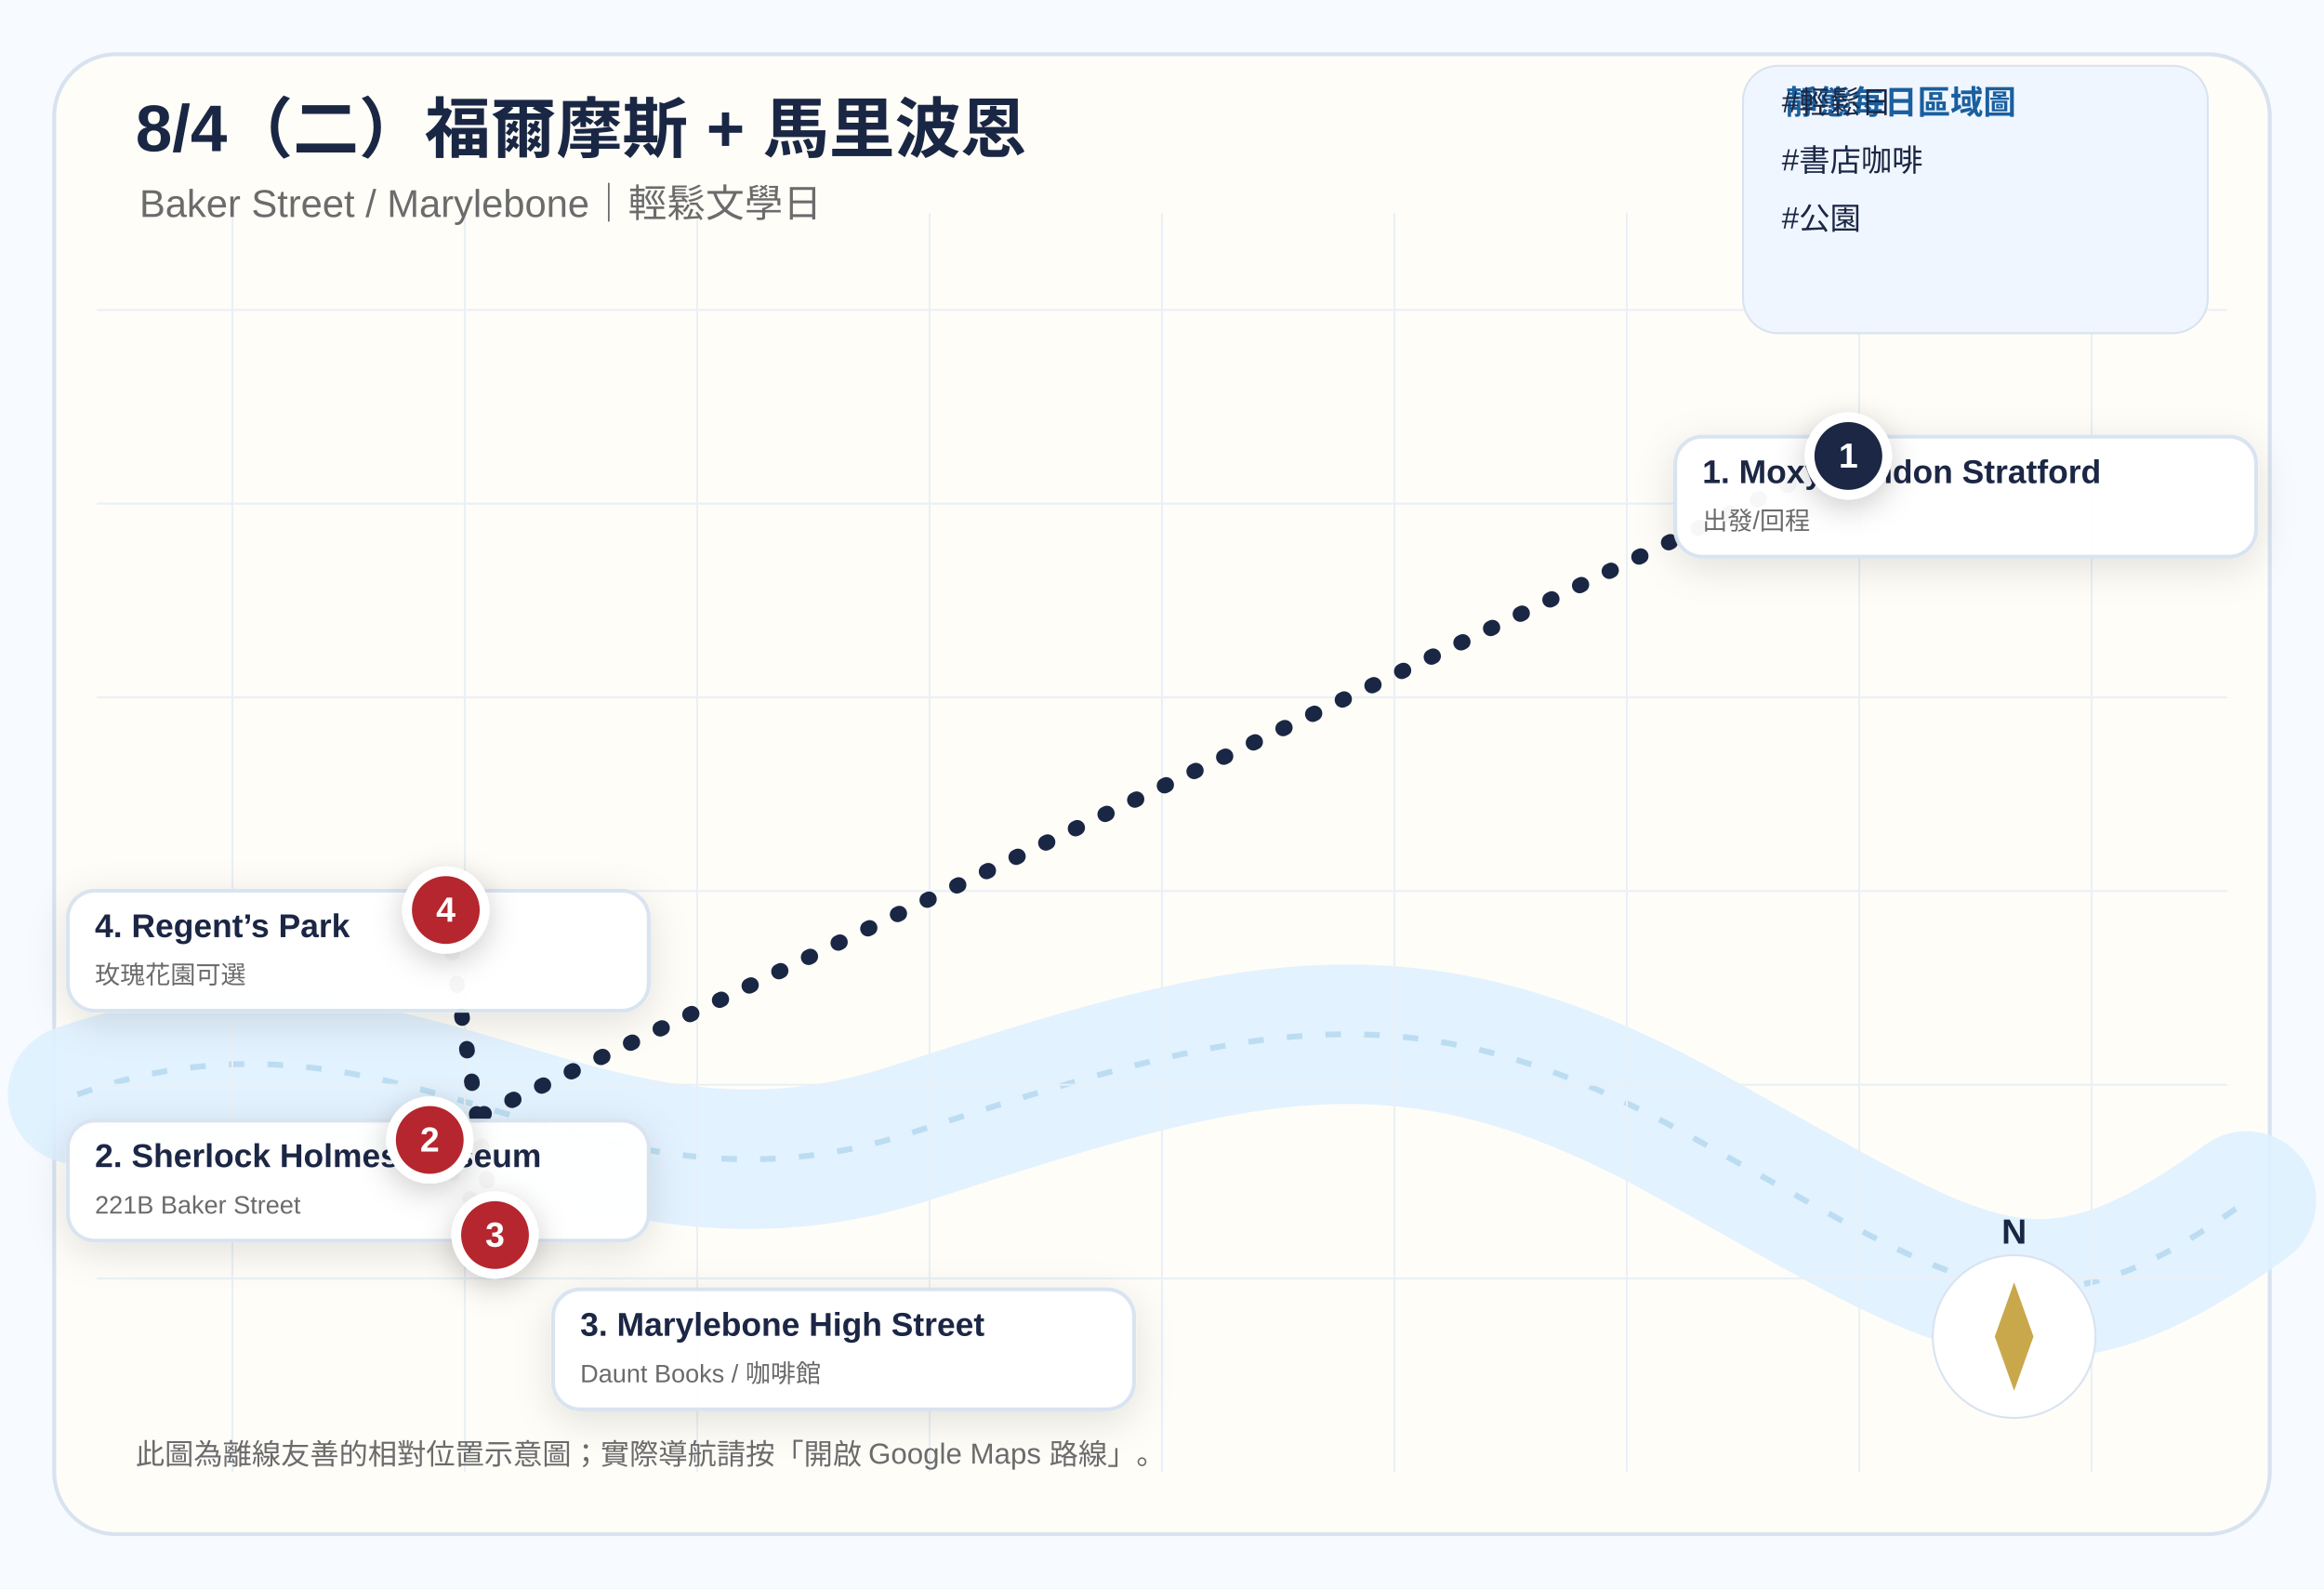
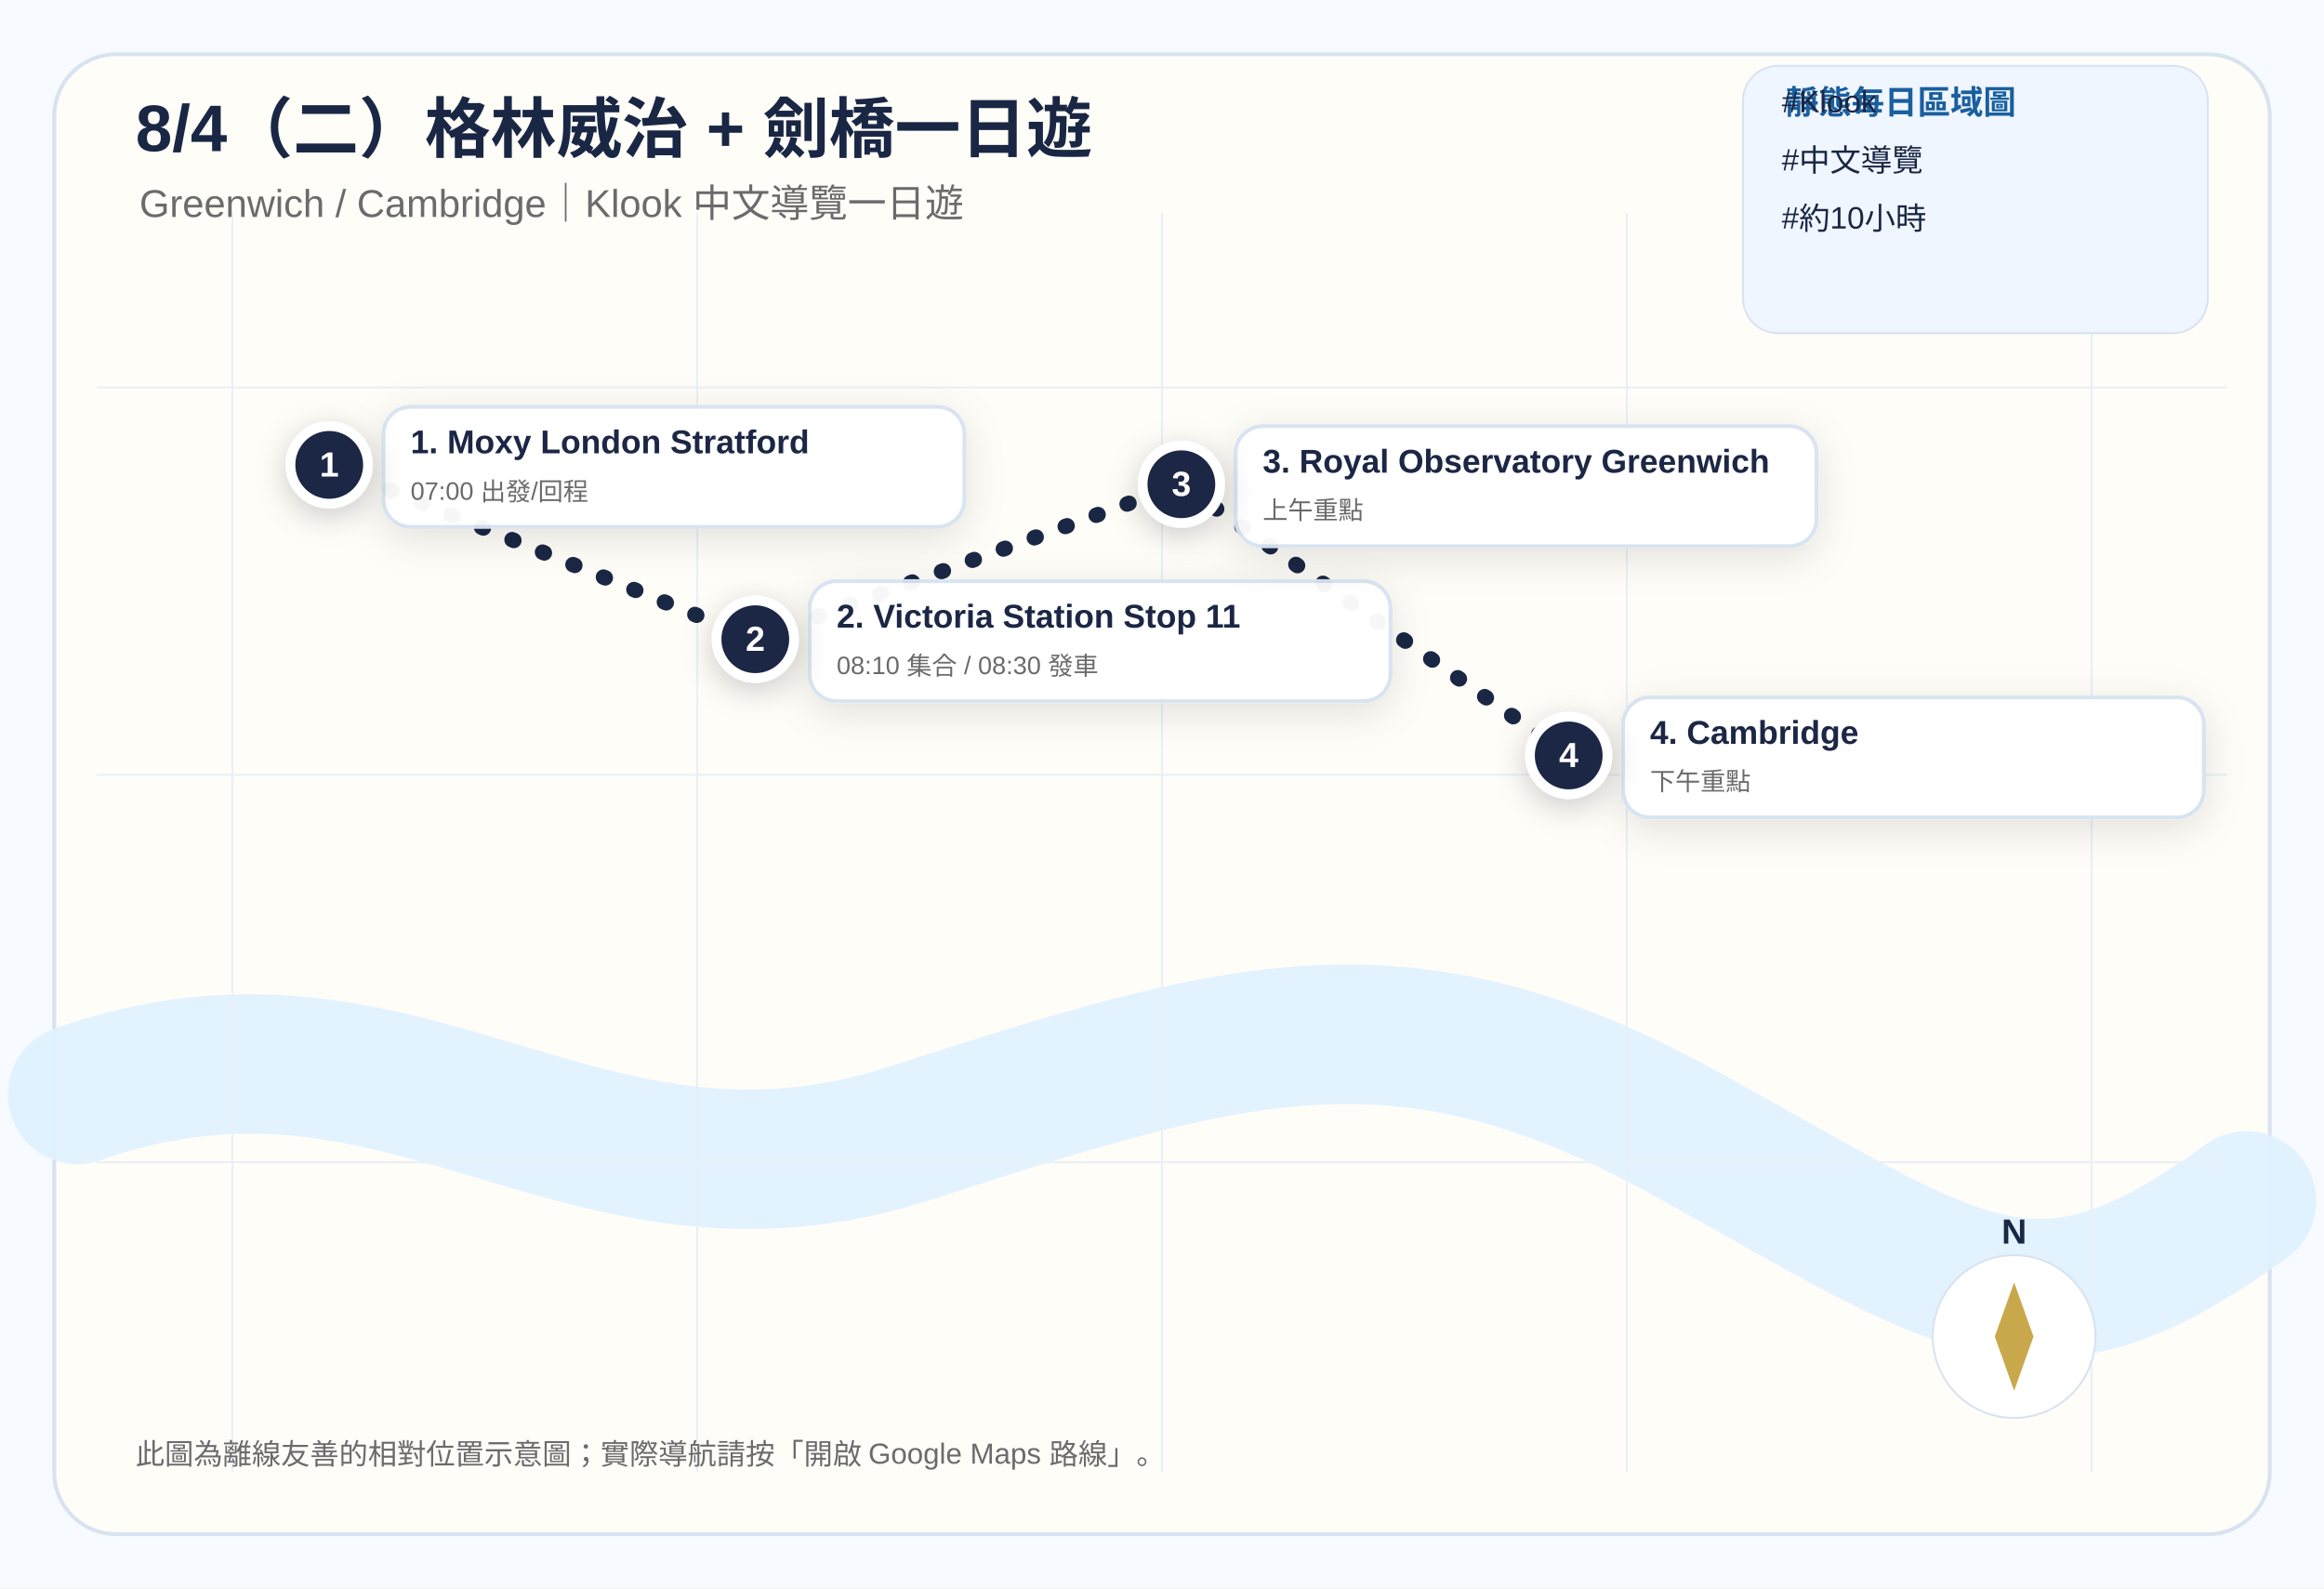
<svg xmlns="http://www.w3.org/2000/svg" width="1200" height="820" viewBox="0 0 1200 820">
-   <style>.title{font-family:'Noto Sans TC','Arial',sans-serif} text{font-family:'Noto Sans TC','Arial',sans-serif} .grid{stroke:#e9f0f6;stroke-width:1} .route{fill:none;stroke:#1a2744;stroke-width:8;stroke-linecap:round;stroke-linejoin:round;stroke-dasharray:1 16} .label{filter:drop-shadow(0 5px 10px rgba(0,0,0,.12))} .pin{filter:drop-shadow(0 4px 8px rgba(0,0,0,.2))}</style>
+   <style>.title{font-family:'Noto Sans TC','Arial',sans-serif} text{font-family:'Noto Sans TC','Arial',sans-serif}.grid{stroke:#e9f0f6;stroke-width:1}.route{fill:none;stroke:#1a2744;stroke-width:8;stroke-linecap:round;stroke-linejoin:round;stroke-dasharray:1 16}.label{filter:drop-shadow(0 5px 10px rgba(0,0,0,.12))}.pin{filter:drop-shadow(0 4px 8px rgba(0,0,0,.2))}</style>
  <rect width="100%" height="100%" fill="#f7fbff" />
  <rect x="28" y="28" width="1144" height="764" rx="32" fill="#fffdf8" stroke="#d8e3f0" stroke-width="2" />
  <path d="M40,565 C210,505 300,640 470,585 S725,505 870,585 1050,700 1160,620" fill="none" stroke="#dff1ff" stroke-width="72" stroke-linecap="round" opacity=".9" />
-   <path d="M40,565 C210,505 300,640 470,585 S725,505 870,585 1050,700 1160,620" fill="none" stroke="#b8daf0" stroke-width="3" stroke-dasharray="8 12" opacity=".9" />
  <line class="grid" x1="120" y1="110" x2="120" y2="760" />
-   <line class="grid" x1="240" y1="110" x2="240" y2="760" />
  <line class="grid" x1="360" y1="110" x2="360" y2="760" />
-   <line class="grid" x1="480" y1="110" x2="480" y2="760" />
  <line class="grid" x1="600" y1="110" x2="600" y2="760" />
-   <line class="grid" x1="720" y1="110" x2="720" y2="760" />
  <line class="grid" x1="840" y1="110" x2="840" y2="760" />
-   <line class="grid" x1="960" y1="110" x2="960" y2="760" />
  <line class="grid" x1="1080" y1="110" x2="1080" y2="760" />
-   <line class="grid" x1="50" y1="160" x2="1150" y2="160" />
-   <line class="grid" x1="50" y1="260" x2="1150" y2="260" />
-   <line class="grid" x1="50" y1="360" x2="1150" y2="360" />
-   <line class="grid" x1="50" y1="460" x2="1150" y2="460" />
-   <line class="grid" x1="50" y1="560" x2="1150" y2="560" />
-   <line class="grid" x1="50" y1="660" x2="1150" y2="660" />
-   <text x="70" y="78" font-size="34" font-weight="900" fill="#1a2744" class="title">8/4（二）福爾摩斯 + 馬里波恩</text>
-   <text x="72" y="112" font-size="20" fill="#6b6b6b">Baker Street / Marylebone｜輕鬆文學日</text>
+   <line class="grid" x1="50" y1="200" x2="1150" y2="200" />
+   <line class="grid" x1="50" y1="400" x2="1150" y2="400" />
+   <line class="grid" x1="50" y1="600" x2="1150" y2="600" />
+   <text x="70" y="78" font-size="34" font-weight="900" fill="#1a2744" class="title">8/4（二）格林威治 + 劍橋一日遊</text>
+   <text x="72" y="112" font-size="20" fill="#6b6b6b">Greenwich / Cambridge｜Klook 中文導覽一日遊</text>
  <rect x="900" y="34" width="240" height="138" rx="18" fill="#f0f6ff" stroke="#d8e3f0" />
  <text x="922" y="44" font-size="17" font-weight="800" fill="#1a5f9e" dominant-baseline="hanging">靜態每日區域圖</text>
-   <text x="920" y="58" font-size="16" fill="#1a2744">#輕鬆日</text>
-   <text x="920" y="88" font-size="16" fill="#1a2744">#書店咖啡</text>
-   <text x="920" y="118" font-size="16" fill="#1a2744">#公園</text>
-   <path d="M954.4,235.4 L221.9,588.5 L255.6,637.6 L230.2,469.8" class="route" />
+   <text x="920" y="58" font-size="16" fill="#1a2744">#Klook</text>
+   <text x="920" y="88" font-size="16" fill="#1a2744">#中文導覽</text>
+   <text x="920" y="118" font-size="16" fill="#1a2744">#約10小時</text>
+   <polyline points="170,240 390,330 610,250 810,390" class="route" />
  <g class="label">
-     <rect x="865.0" y="225.4" width="300" height="62" rx="14" fill="white" stroke="#d8e3f0" stroke-width="2" opacity="0.96" />
-     <text x="879.0" y="249.4" font-size="17" font-weight="800" fill="#1a2744">1. Moxy London Stratford</text>
-     <text x="879.0" y="273.4" font-size="13" fill="#6b6b6b">出發/回程</text>
+     <rect x="198" y="210" width="300" height="62" rx="14" fill="white" stroke="#d8e3f0" stroke-width="2" opacity="0.96" />
+     <text x="212" y="234" font-size="17" font-weight="800" fill="#1a2744">1. Moxy London Stratford</text>
+     <text x="212" y="258" font-size="13" fill="#6b6b6b">07:00 出發/回程</text>
+   </g>
+   <g class="pin">
+     <circle cx="170" cy="240" r="20" fill="#1a2744" stroke="white" stroke-width="5" />
+     <text x="170" y="246" text-anchor="middle" font-size="18" font-weight="800" fill="white">1</text>
  </g>
  <g class="label">
-     <rect x="35.0" y="578.5" width="300" height="62" rx="14" fill="white" stroke="#d8e3f0" stroke-width="2" opacity="0.96" />
-     <text x="49.0" y="602.5" font-size="17" font-weight="800" fill="#1a2744">2. Sherlock Holmes Museum</text>
-     <text x="49.0" y="626.5" font-size="13" fill="#6b6b6b">221B Baker Street</text>
+     <rect x="418" y="300" width="300" height="62" rx="14" fill="white" stroke="#d8e3f0" stroke-width="2" opacity="0.96" />
+     <text x="432" y="324" font-size="17" font-weight="800" fill="#1a2744">2. Victoria Station Stop 11</text>
+     <text x="432" y="348" font-size="13" fill="#6b6b6b">08:10 集合 / 08:30 發車</text>
+   </g>
+   <g class="pin">
+     <circle cx="390" cy="330" r="20" fill="#1a2744" stroke="white" stroke-width="5" />
+     <text x="390" y="336" text-anchor="middle" font-size="18" font-weight="800" fill="white">2</text>
  </g>
  <g class="label">
-     <rect x="285.6" y="665.6" width="300" height="62" rx="14" fill="white" stroke="#d8e3f0" stroke-width="2" opacity="0.96" />
-     <text x="299.6" y="689.6" font-size="17" font-weight="800" fill="#1a2744">3. Marylebone High Street</text>
-     <text x="299.6" y="713.6" font-size="13" fill="#6b6b6b">Daunt Books / 咖啡館</text>
+     <rect x="638" y="220" width="300" height="62" rx="14" fill="white" stroke="#d8e3f0" stroke-width="2" opacity="0.96" />
+     <text x="652" y="244" font-size="17" font-weight="800" fill="#1a2744">3. Royal Observatory Greenwich</text>
+     <text x="652" y="268" font-size="13" fill="#6b6b6b">上午重點</text>
+   </g>
+   <g class="pin">
+     <circle cx="610" cy="250" r="20" fill="#1a2744" stroke="white" stroke-width="5" />
+     <text x="610" y="256" text-anchor="middle" font-size="18" font-weight="800" fill="white">3</text>
  </g>
  <g class="label">
-     <rect x="35.0" y="459.8" width="300" height="62" rx="14" fill="white" stroke="#d8e3f0" stroke-width="2" opacity="0.96" />
-     <text x="49.0" y="483.8" font-size="17" font-weight="800" fill="#1a2744">4. Regent’s Park</text>
-     <text x="49.0" y="507.8" font-size="13" fill="#6b6b6b">玫瑰花園可選</text>
+     <rect x="838" y="360" width="300" height="62" rx="14" fill="white" stroke="#d8e3f0" stroke-width="2" opacity="0.96" />
+     <text x="852" y="384" font-size="17" font-weight="800" fill="#1a2744">4. Cambridge</text>
+     <text x="852" y="408" font-size="13" fill="#6b6b6b">下午重點</text>
  </g>
  <g class="pin">
-     <circle cx="954.4" cy="235.4" r="20" fill="#1a2744" stroke="white" stroke-width="5" />
-     <text x="954.4" y="241.4" text-anchor="middle" font-size="18" font-weight="800" fill="white">1</text>
-   </g>
-   <g class="pin">
-     <circle cx="221.9" cy="588.5" r="20" fill="#b5282d" stroke="white" stroke-width="5" />
-     <text x="221.9" y="594.5" text-anchor="middle" font-size="18" font-weight="800" fill="white">2</text>
-   </g>
-   <g class="pin">
-     <circle cx="255.6" cy="637.6" r="20" fill="#b5282d" stroke="white" stroke-width="5" />
-     <text x="255.6" y="643.6" text-anchor="middle" font-size="18" font-weight="800" fill="white">3</text>
-   </g>
-   <g class="pin">
-     <circle cx="230.2" cy="469.8" r="20" fill="#b5282d" stroke="white" stroke-width="5" />
-     <text x="230.2" y="475.8" text-anchor="middle" font-size="18" font-weight="800" fill="white">4</text>
+     <circle cx="810" cy="390" r="20" fill="#1a2744" stroke="white" stroke-width="5" />
+     <text x="810" y="396" text-anchor="middle" font-size="18" font-weight="800" fill="white">4</text>
  </g>
  <g transform="translate(1040 690)">
    <circle cx="0" cy="0" r="42" fill="white" stroke="#d8e3f0" />
    <path d="M0,-28 L10,0 L0,28 L-10,0 Z" fill="#c9a84c" />
    <text x="0" y="-48" text-anchor="middle" font-size="18" font-weight="900" fill="#1a2744">N</text>
  </g>
  <text x="70" y="756" font-size="15" fill="#6b6b6b">此圖為離線友善的相對位置示意圖；實際導航請按「開啟 Google Maps 路線」。</text>
</svg>
